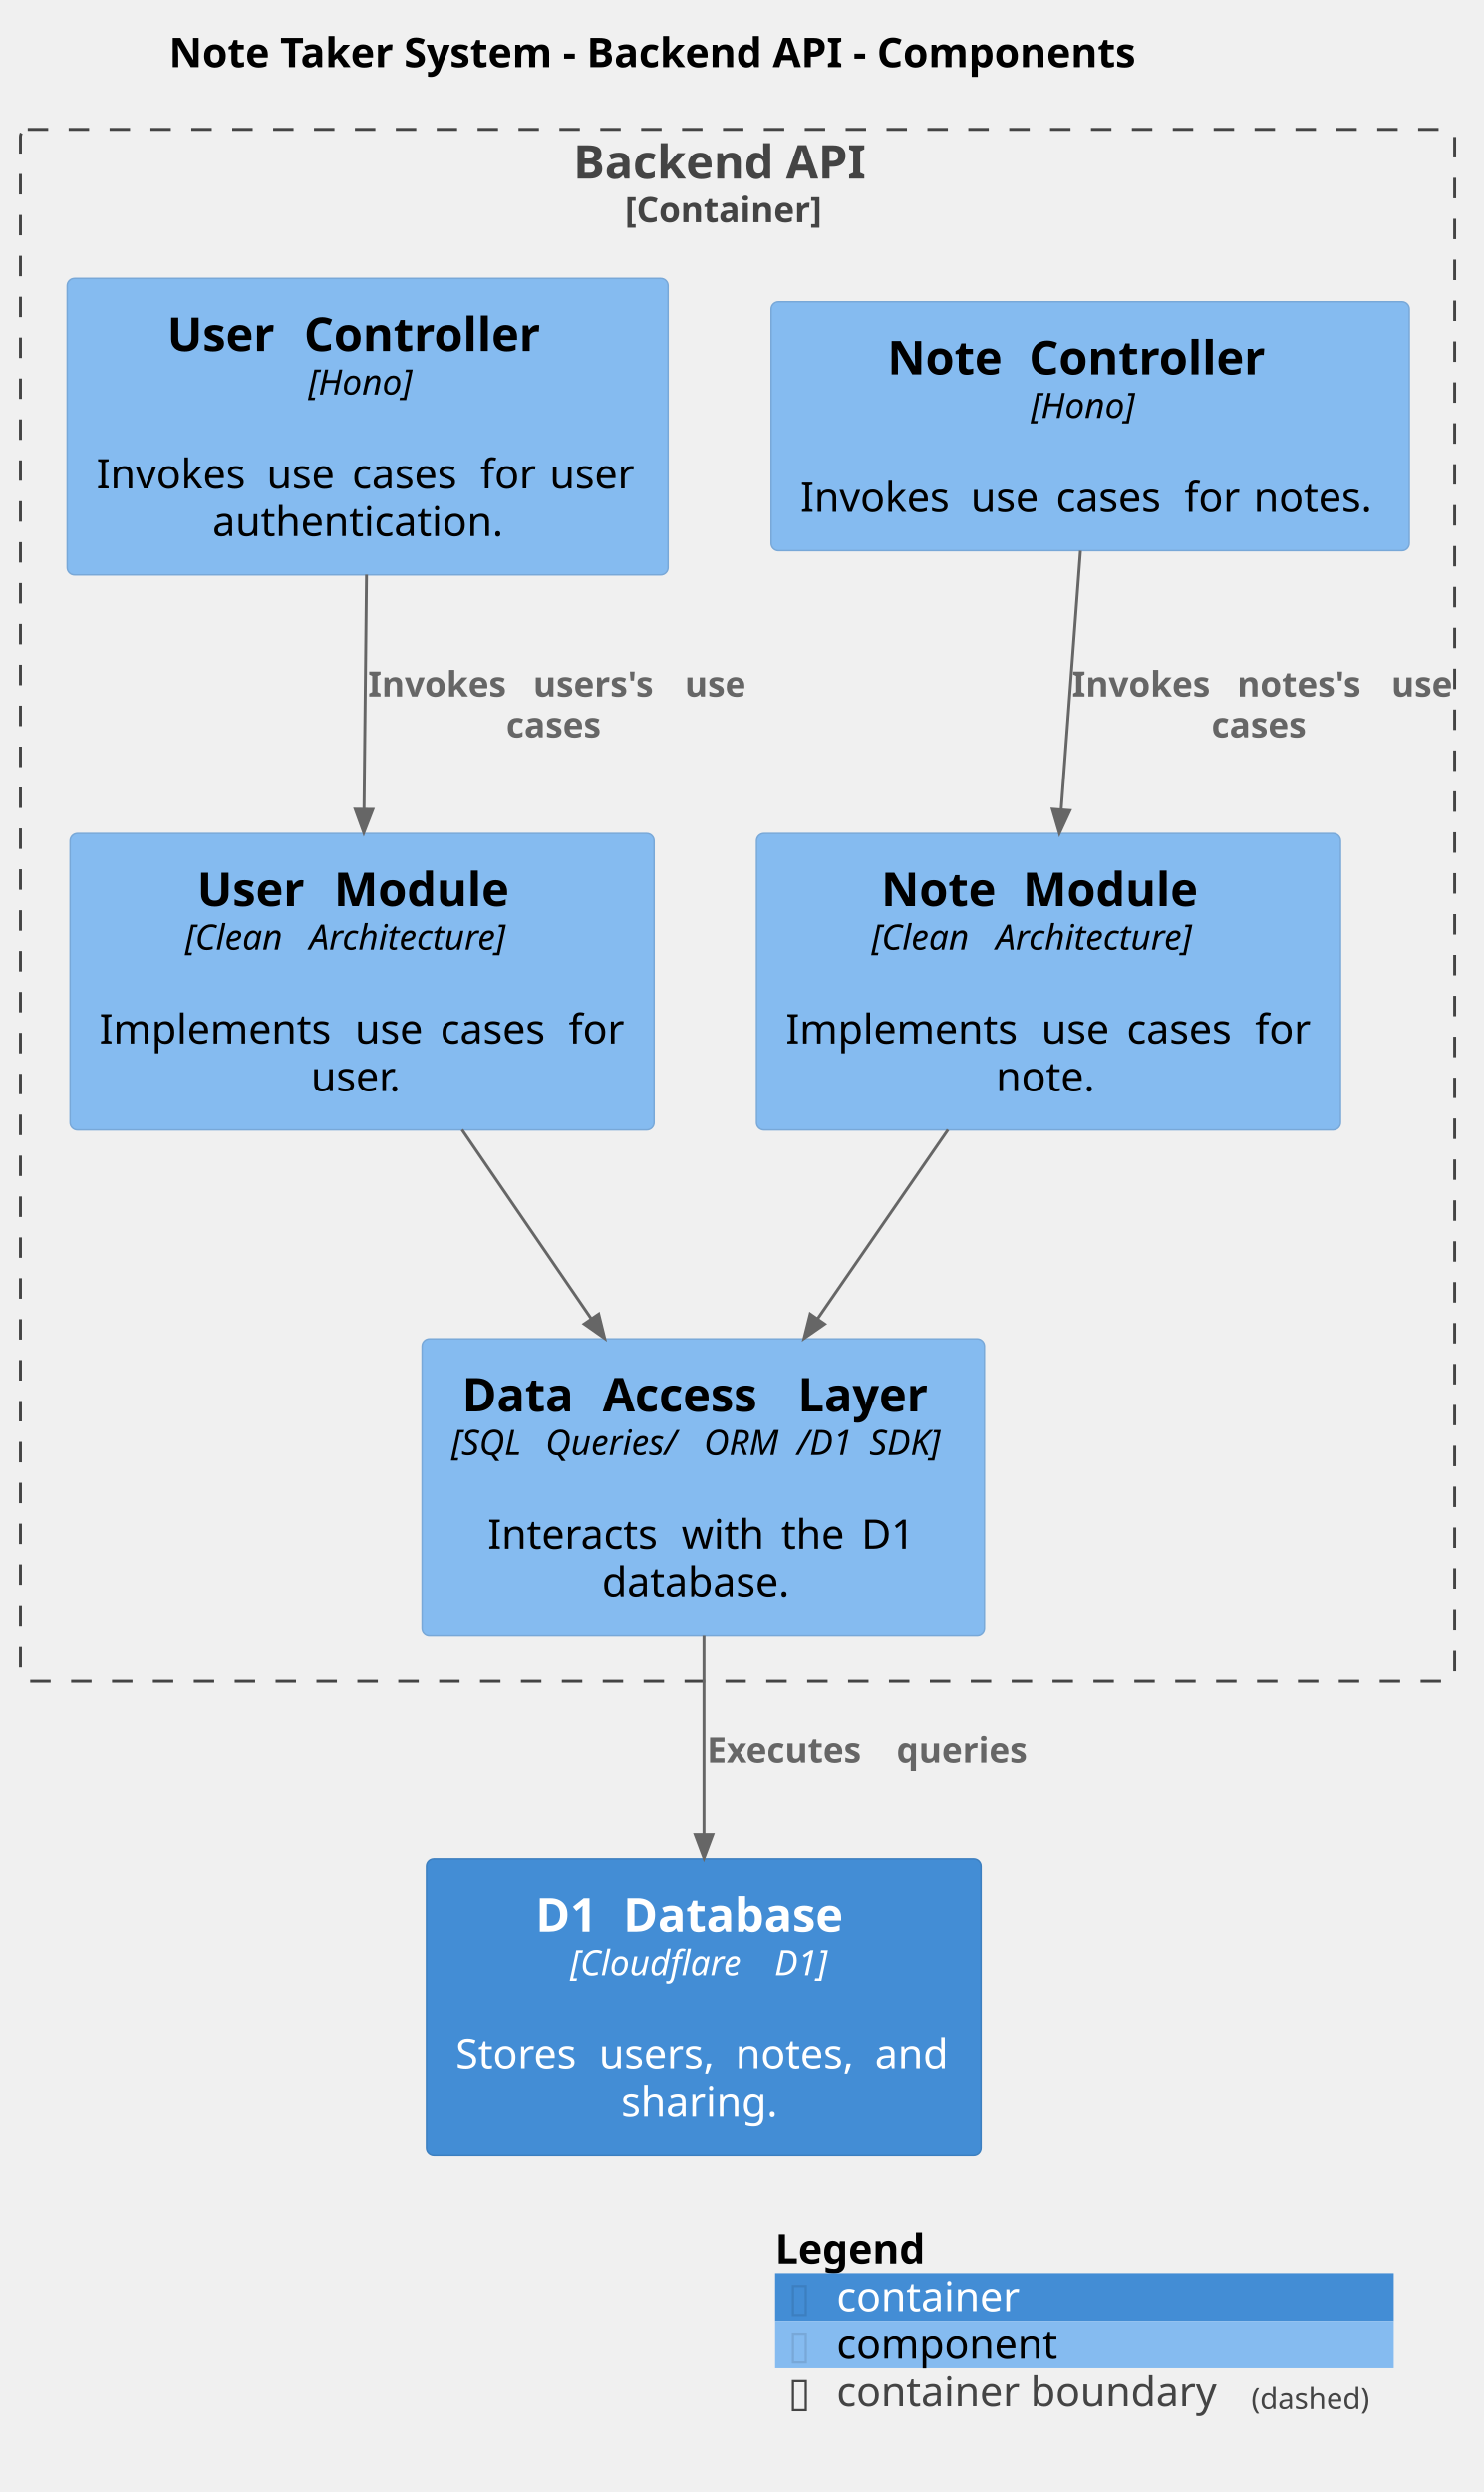
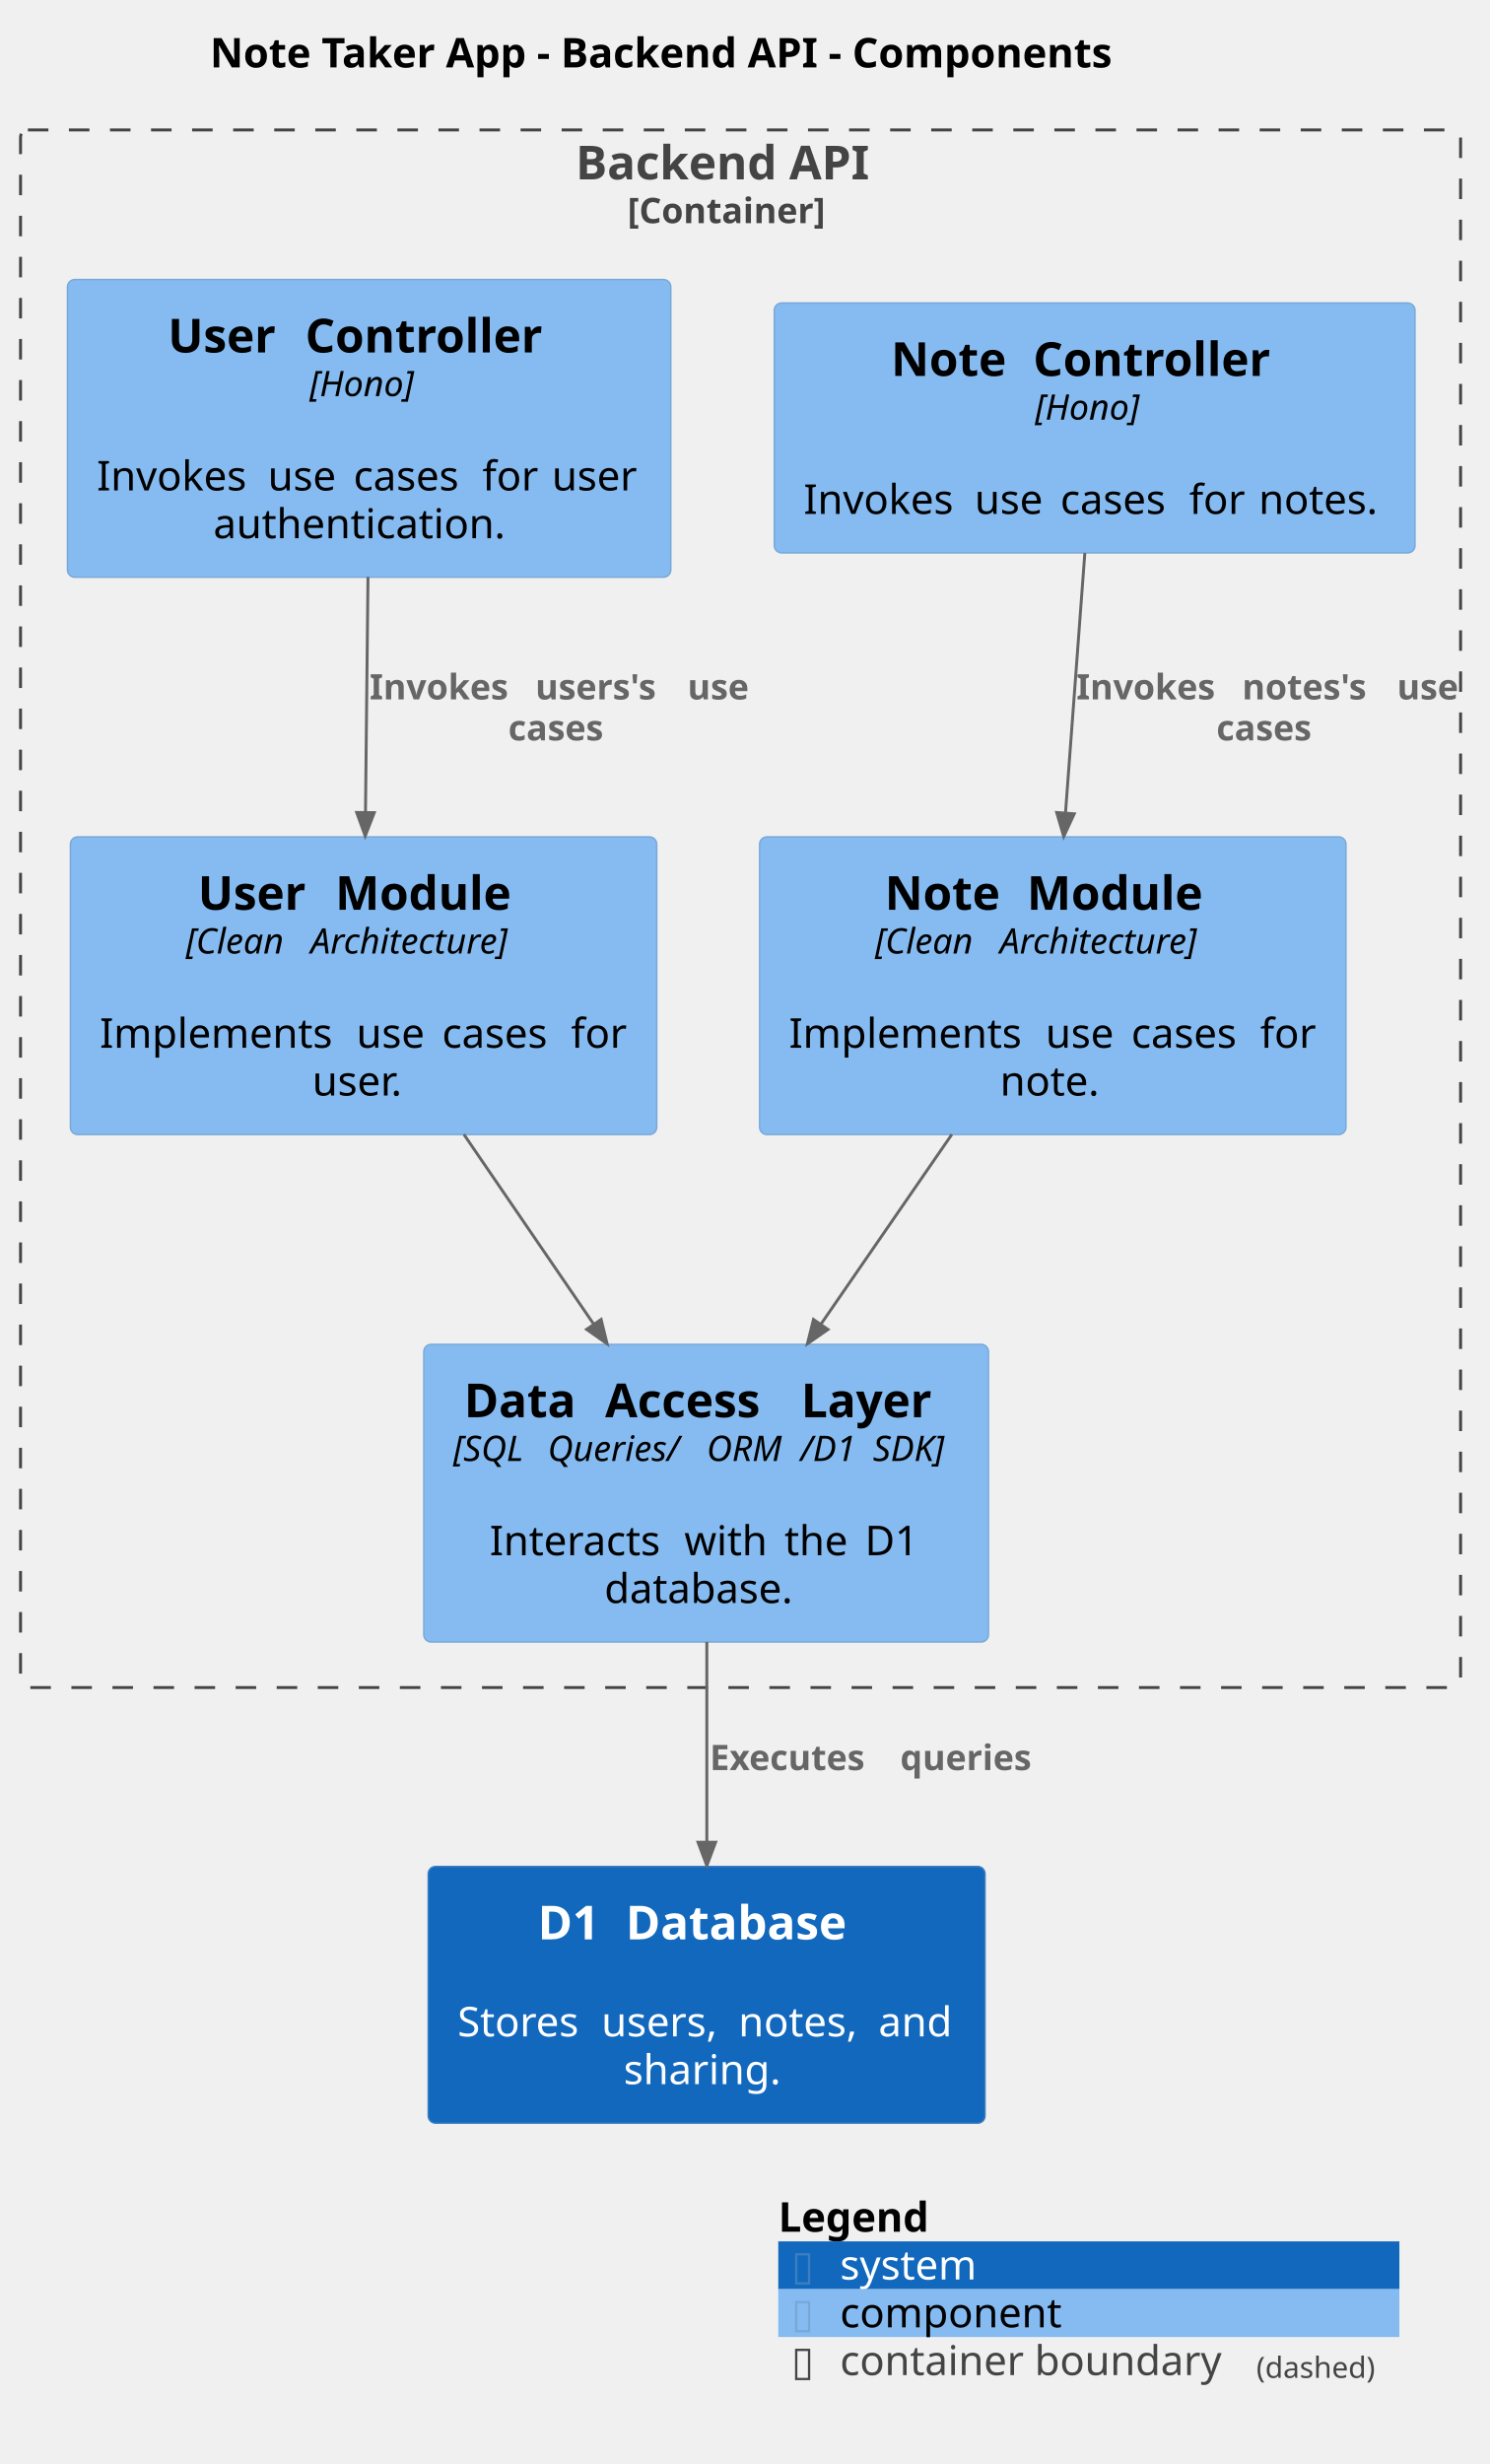
- <svg xmlns="http://www.w3.org/2000/svg" contentStyleType="text/css" height="853px" preserveAspectRatio="none" style="width:508px;height:853px;background:#FFFFFF;" version="1.1" viewBox="0 0 508 853" width="508px" zoomAndPan="magnify">
+ <svg xmlns="http://www.w3.org/2000/svg" contentStyleType="text/css" height="840px" preserveAspectRatio="none" style="width:508px;height:840px;background:#FFFFFF;" version="1.1" viewBox="0 0 508 840" width="508px" zoomAndPan="magnify">
  <defs />
  <g>
-     <text fill="#000000" font-family="sans-serif" font-size="14" font-weight="bold" lengthAdjust="spacing" textLength="378.376" x="57.88" y="22.995">Note Taker System - Backend API - Components</text>
-     <g id="cluster_NoteTakerSystem.BackendAPI_boundary">
+     <text fill="#000000" font-family="sans-serif" font-size="14" font-weight="bold" lengthAdjust="spacing" textLength="350.937" x="71.6" y="22.995">Note Taker App - Backend API - Components</text>
+     <g id="cluster_NoteTakerApp.BackendAPI_boundary">
      <rect fill="none" height="531" rx="2.5" ry="2.5" style="stroke:#444444;stroke-width:1.0;stroke-dasharray:7.0,7.0;" width="491" x="7" y="44.297" />
      <text fill="#444444" font-family="sans-serif" font-size="16" font-weight="bold" lengthAdjust="spacing" textLength="112.445" x="196.277" y="61.148">Backend API</text>
      <text fill="#444444" font-family="sans-serif" font-size="12" font-weight="bold" lengthAdjust="spacing" textLength="77.109" x="213.945" y="76.061">[Container]</text>
    </g>
-     <g id="elem_NoteTakerSystem.BackendAPI.NoteController">
+     <g id="elem_NoteTakerApp.BackendAPI.NoteController">
      <rect fill="#85BBF0" height="85.188" rx="2.5" ry="2.5" style="stroke:#78A8D8;stroke-width:0.5;" width="218.461" x="264" y="103.297" />
      <text fill="#000000" font-family="sans-serif" font-size="16" font-weight="bold" lengthAdjust="spacing" textLength="42.883" x="303.82" y="128.148">Note</text>
      <text fill="#000000" font-family="sans-serif" font-size="16" font-weight="bold" lengthAdjust="spacing" textLength="5.57" x="346.703" y="128.148"> </text>
      <text fill="#000000" font-family="sans-serif" font-size="16" font-weight="bold" lengthAdjust="spacing" textLength="90.367" x="352.273" y="128.148">Controller</text>
      <text fill="#000000" font-family="sans-serif" font-size="12" font-style="italic" lengthAdjust="spacing" textLength="40.676" x="352.893" y="143.06">[Hono]</text>
      <text fill="#000000" font-family="sans-serif" font-size="14" lengthAdjust="spacing" textLength="4.45" x="371.005" y="158.886"> </text>
      <text fill="#000000" font-family="sans-serif" font-size="14" lengthAdjust="spacing" textLength="53.867" x="274" y="175.183">Invokes</text>
      <text fill="#000000" font-family="sans-serif" font-size="14" lengthAdjust="spacing" textLength="4.45" x="327.867" y="175.183"> </text>
      <text fill="#000000" font-family="sans-serif" font-size="14" lengthAdjust="spacing" textLength="24.78" x="332.317" y="175.183">use</text>
      <text fill="#000000" font-family="sans-serif" font-size="14" lengthAdjust="spacing" textLength="4.45" x="357.098" y="175.183"> </text>
      <text fill="#000000" font-family="sans-serif" font-size="14" lengthAdjust="spacing" textLength="39.477" x="361.548" y="175.183">cases</text>
      <text fill="#000000" font-family="sans-serif" font-size="14" lengthAdjust="spacing" textLength="4.45" x="401.025" y="175.183"> </text>
      <text fill="#000000" font-family="sans-serif" font-size="14" lengthAdjust="spacing" textLength="19.25" x="405.476" y="175.183">for</text>
      <text fill="#000000" font-family="sans-serif" font-size="14" lengthAdjust="spacing" textLength="4.45" x="424.726" y="175.183"> </text>
      <text fill="#000000" font-family="sans-serif" font-size="14" lengthAdjust="spacing" textLength="43.285" x="429.176" y="175.183">notes.</text>
    </g>
-     <g id="elem_NoteTakerSystem.BackendAPI.UserController">
+     <g id="elem_NoteTakerApp.BackendAPI.UserController">
      <rect fill="#85BBF0" height="101.484" rx="2.5" ry="2.5" style="stroke:#78A8D8;stroke-width:0.5;" width="205.712" x="23" y="95.297" />
      <text fill="#000000" font-family="sans-serif" font-size="16" font-weight="bold" lengthAdjust="spacing" textLength="41.258" x="57.258" y="120.148">User</text>
      <text fill="#000000" font-family="sans-serif" font-size="16" font-weight="bold" lengthAdjust="spacing" textLength="5.57" x="98.516" y="120.148"> </text>
      <text fill="#000000" font-family="sans-serif" font-size="16" font-weight="bold" lengthAdjust="spacing" textLength="90.367" x="104.086" y="120.148">Controller</text>
      <text fill="#000000" font-family="sans-serif" font-size="12" font-style="italic" lengthAdjust="spacing" textLength="40.676" x="105.518" y="135.06">[Hono]</text>
      <text fill="#000000" font-family="sans-serif" font-size="14" lengthAdjust="spacing" textLength="4.45" x="123.631" y="150.886"> </text>
      <text fill="#000000" font-family="sans-serif" font-size="14" lengthAdjust="spacing" textLength="53.867" x="33" y="167.183">Invokes</text>
      <text fill="#000000" font-family="sans-serif" font-size="14" lengthAdjust="spacing" textLength="4.45" x="86.867" y="167.183"> </text>
      <text fill="#000000" font-family="sans-serif" font-size="14" lengthAdjust="spacing" textLength="24.78" x="91.317" y="167.183">use</text>
      <text fill="#000000" font-family="sans-serif" font-size="14" lengthAdjust="spacing" textLength="4.45" x="116.098" y="167.183"> </text>
      <text fill="#000000" font-family="sans-serif" font-size="14" lengthAdjust="spacing" textLength="39.477" x="120.548" y="167.183">cases</text>
      <text fill="#000000" font-family="sans-serif" font-size="14" lengthAdjust="spacing" textLength="4.45" x="160.025" y="167.183"> </text>
      <text fill="#000000" font-family="sans-serif" font-size="14" lengthAdjust="spacing" textLength="19.25" x="164.476" y="167.183">for</text>
      <text fill="#000000" font-family="sans-serif" font-size="14" lengthAdjust="spacing" textLength="4.45" x="183.726" y="167.183"> </text>
      <text fill="#000000" font-family="sans-serif" font-size="14" lengthAdjust="spacing" textLength="30.536" x="188.176" y="167.183">user</text>
      <text fill="#000000" font-family="sans-serif" font-size="14" lengthAdjust="spacing" textLength="106.224" x="72.744" y="183.48">authentication.</text>
    </g>
-     <g id="elem_NoteTakerSystem.BackendAPI.NoteModule">
+     <g id="elem_NoteTakerApp.BackendAPI.NoteModule">
      <rect fill="#85BBF0" height="101.484" rx="2.5" ry="2.5" style="stroke:#78A8D8;stroke-width:0.5;" width="199.922" x="259" y="285.297" />
      <text fill="#000000" font-family="sans-serif" font-size="16" font-weight="bold" lengthAdjust="spacing" textLength="42.883" x="301.688" y="310.148">Note</text>
      <text fill="#000000" font-family="sans-serif" font-size="16" font-weight="bold" lengthAdjust="spacing" textLength="5.57" x="344.57" y="310.148"> </text>
      <text fill="#000000" font-family="sans-serif" font-size="16" font-weight="bold" lengthAdjust="spacing" textLength="66.094" x="350.141" y="310.148">Module</text>
      <text fill="#000000" font-family="sans-serif" font-size="12" font-style="italic" lengthAdjust="spacing" textLength="38.736" x="298.349" y="325.06">[Clean</text>
      <text fill="#000000" font-family="sans-serif" font-size="12" font-style="italic" lengthAdjust="spacing" textLength="3.814" x="337.085" y="325.06"> </text>
      <text fill="#000000" font-family="sans-serif" font-size="12" font-style="italic" lengthAdjust="spacing" textLength="78.674" x="340.899" y="325.06">Architecture]</text>
      <text fill="#000000" font-family="sans-serif" font-size="14" lengthAdjust="spacing" textLength="4.45" x="356.736" y="340.886"> </text>
      <text fill="#000000" font-family="sans-serif" font-size="14" lengthAdjust="spacing" textLength="83.064" x="269" y="357.183">Implements</text>
      <text fill="#000000" font-family="sans-serif" font-size="14" lengthAdjust="spacing" textLength="4.45" x="352.063" y="357.183"> </text>
      <text fill="#000000" font-family="sans-serif" font-size="14" lengthAdjust="spacing" textLength="24.78" x="356.514" y="357.183">use</text>
      <text fill="#000000" font-family="sans-serif" font-size="14" lengthAdjust="spacing" textLength="4.45" x="381.294" y="357.183"> </text>
      <text fill="#000000" font-family="sans-serif" font-size="14" lengthAdjust="spacing" textLength="39.477" x="385.744" y="357.183">cases</text>
      <text fill="#000000" font-family="sans-serif" font-size="14" lengthAdjust="spacing" textLength="4.45" x="425.222" y="357.183"> </text>
      <text fill="#000000" font-family="sans-serif" font-size="14" lengthAdjust="spacing" textLength="19.25" x="429.672" y="357.183">for</text>
      <text fill="#000000" font-family="sans-serif" font-size="14" lengthAdjust="spacing" textLength="35.991" x="340.965" y="373.479">note.</text>
    </g>
-     <g id="elem_NoteTakerSystem.BackendAPI.UserModule">
+     <g id="elem_NoteTakerApp.BackendAPI.UserModule">
      <rect fill="#85BBF0" height="101.484" rx="2.5" ry="2.5" style="stroke:#78A8D8;stroke-width:0.5;" width="199.922" x="24" y="285.297" />
      <text fill="#000000" font-family="sans-serif" font-size="16" font-weight="bold" lengthAdjust="spacing" textLength="41.258" x="67.5" y="310.148">User</text>
      <text fill="#000000" font-family="sans-serif" font-size="16" font-weight="bold" lengthAdjust="spacing" textLength="5.57" x="108.758" y="310.148"> </text>
      <text fill="#000000" font-family="sans-serif" font-size="16" font-weight="bold" lengthAdjust="spacing" textLength="66.094" x="114.328" y="310.148">Module</text>
      <text fill="#000000" font-family="sans-serif" font-size="12" font-style="italic" lengthAdjust="spacing" textLength="38.736" x="63.349" y="325.06">[Clean</text>
      <text fill="#000000" font-family="sans-serif" font-size="12" font-style="italic" lengthAdjust="spacing" textLength="3.814" x="102.085" y="325.06"> </text>
      <text fill="#000000" font-family="sans-serif" font-size="12" font-style="italic" lengthAdjust="spacing" textLength="78.674" x="105.899" y="325.06">Architecture]</text>
      <text fill="#000000" font-family="sans-serif" font-size="14" lengthAdjust="spacing" textLength="4.45" x="121.736" y="340.886"> </text>
      <text fill="#000000" font-family="sans-serif" font-size="14" lengthAdjust="spacing" textLength="83.064" x="34" y="357.183">Implements</text>
      <text fill="#000000" font-family="sans-serif" font-size="14" lengthAdjust="spacing" textLength="4.45" x="117.064" y="357.183"> </text>
      <text fill="#000000" font-family="sans-serif" font-size="14" lengthAdjust="spacing" textLength="24.78" x="121.514" y="357.183">use</text>
      <text fill="#000000" font-family="sans-serif" font-size="14" lengthAdjust="spacing" textLength="4.45" x="146.294" y="357.183"> </text>
      <text fill="#000000" font-family="sans-serif" font-size="14" lengthAdjust="spacing" textLength="39.477" x="150.744" y="357.183">cases</text>
      <text fill="#000000" font-family="sans-serif" font-size="14" lengthAdjust="spacing" textLength="4.45" x="190.222" y="357.183"> </text>
      <text fill="#000000" font-family="sans-serif" font-size="14" lengthAdjust="spacing" textLength="19.25" x="194.672" y="357.183">for</text>
      <text fill="#000000" font-family="sans-serif" font-size="14" lengthAdjust="spacing" textLength="34.986" x="106.468" y="373.479">user.</text>
    </g>
-     <g id="elem_NoteTakerSystem.BackendAPI.DataAccessLayer">
+     <g id="elem_NoteTakerApp.BackendAPI.DataAccessLayer">
      <rect fill="#85BBF0" height="101.484" rx="2.5" ry="2.5" style="stroke:#78A8D8;stroke-width:0.5;" width="192.529" x="144.5" y="458.297" />
      <text fill="#000000" font-family="sans-serif" font-size="16" font-weight="bold" lengthAdjust="spacing" textLength="42.523" x="158.226" y="483.148">Data</text>
      <text fill="#000000" font-family="sans-serif" font-size="16" font-weight="bold" lengthAdjust="spacing" textLength="5.57" x="200.749" y="483.148"> </text>
      <text fill="#000000" font-family="sans-serif" font-size="16" font-weight="bold" lengthAdjust="spacing" textLength="61.25" x="206.319" y="483.148">Access</text>
      <text fill="#000000" font-family="sans-serif" font-size="16" font-weight="bold" lengthAdjust="spacing" textLength="5.57" x="267.569" y="483.148"> </text>
      <text fill="#000000" font-family="sans-serif" font-size="16" font-weight="bold" lengthAdjust="spacing" textLength="50.164" x="273.14" y="483.148">Layer</text>
      <text fill="#000000" font-family="sans-serif" font-size="12" font-style="italic" lengthAdjust="spacing" textLength="28.43" x="154.5" y="498.06">[SQL</text>
      <text fill="#000000" font-family="sans-serif" font-size="12" font-style="italic" lengthAdjust="spacing" textLength="3.814" x="182.93" y="498.06"> </text>
      <text fill="#000000" font-family="sans-serif" font-size="12" font-style="italic" lengthAdjust="spacing" textLength="50.379" x="186.744" y="498.06">Queries/</text>
      <text fill="#000000" font-family="sans-serif" font-size="12" font-style="italic" lengthAdjust="spacing" textLength="3.814" x="237.123" y="498.06"> </text>
      <text fill="#000000" font-family="sans-serif" font-size="12" font-style="italic" lengthAdjust="spacing" textLength="28.137" x="240.938" y="498.06">ORM</text>
      <text fill="#000000" font-family="sans-serif" font-size="12" font-style="italic" lengthAdjust="spacing" textLength="3.814" x="269.074" y="498.06"> </text>
      <text fill="#000000" font-family="sans-serif" font-size="12" font-style="italic" lengthAdjust="spacing" textLength="20.918" x="272.889" y="498.06">/D1</text>
      <text fill="#000000" font-family="sans-serif" font-size="12" font-style="italic" lengthAdjust="spacing" textLength="3.814" x="293.807" y="498.06"> </text>
      <text fill="#000000" font-family="sans-serif" font-size="12" font-style="italic" lengthAdjust="spacing" textLength="29.408" x="297.621" y="498.06">SDK]</text>
      <text fill="#000000" font-family="sans-serif" font-size="14" lengthAdjust="spacing" textLength="4.45" x="238.54" y="513.886"> </text>
      <text fill="#000000" font-family="sans-serif" font-size="14" lengthAdjust="spacing" textLength="61.92" x="166.947" y="530.183">Interacts</text>
      <text fill="#000000" font-family="sans-serif" font-size="14" lengthAdjust="spacing" textLength="4.45" x="228.867" y="530.183"> </text>
      <text fill="#000000" font-family="sans-serif" font-size="14" lengthAdjust="spacing" textLength="29.702" x="233.317" y="530.183">with</text>
      <text fill="#000000" font-family="sans-serif" font-size="14" lengthAdjust="spacing" textLength="4.45" x="263.019" y="530.183"> </text>
      <text fill="#000000" font-family="sans-serif" font-size="14" lengthAdjust="spacing" textLength="22.976" x="267.469" y="530.183">the</text>
      <text fill="#000000" font-family="sans-serif" font-size="14" lengthAdjust="spacing" textLength="4.45" x="290.445" y="530.183"> </text>
      <text fill="#000000" font-family="sans-serif" font-size="14" lengthAdjust="spacing" textLength="19.688" x="294.895" y="530.183">D1</text>
      <text fill="#000000" font-family="sans-serif" font-size="14" lengthAdjust="spacing" textLength="69.357" x="206.086" y="546.48">database.</text>
    </g>
-     <g id="elem_NoteTakerSystem.D1Database">
-       <rect fill="#438DD5" height="101.484" rx="2.5" ry="2.5" style="stroke:#3C7FC0;stroke-width:0.5;" width="189.859" x="146" y="636.297" />
+     <g id="elem_D1Database">
+       <rect fill="#1168BD" height="87.516" rx="2.5" ry="2.5" style="stroke:#3C7FC0;stroke-width:0.5;" width="189.859" x="146" y="636.297" />
      <text fill="#FFFFFF" font-family="sans-serif" font-size="16" font-weight="bold" lengthAdjust="spacing" textLength="24.414" x="183.363" y="661.148">D1</text>
      <text fill="#FFFFFF" font-family="sans-serif" font-size="16" font-weight="bold" lengthAdjust="spacing" textLength="5.57" x="207.777" y="661.148"> </text>
      <text fill="#FFFFFF" font-family="sans-serif" font-size="16" font-weight="bold" lengthAdjust="spacing" textLength="85.148" x="213.348" y="661.148">Database</text>
-       <text fill="#FFFFFF" font-family="sans-serif" font-size="12" font-style="italic" lengthAdjust="spacing" textLength="66.188" x="195.15" y="676.061">[Cloudflare</text>
-       <text fill="#FFFFFF" font-family="sans-serif" font-size="12" font-style="italic" lengthAdjust="spacing" textLength="3.814" x="261.338" y="676.061"> </text>
-       <text fill="#FFFFFF" font-family="sans-serif" font-size="12" font-style="italic" lengthAdjust="spacing" textLength="21.557" x="265.152" y="676.061">D1]</text>
-       <text fill="#FFFFFF" font-family="sans-serif" font-size="14" lengthAdjust="spacing" textLength="4.45" x="238.705" y="691.886"> </text>
-       <text fill="#FFFFFF" font-family="sans-serif" font-size="14" lengthAdjust="spacing" textLength="44.605" x="156" y="708.183">Stores</text>
-       <text fill="#FFFFFF" font-family="sans-serif" font-size="14" lengthAdjust="spacing" textLength="4.45" x="200.605" y="708.183"> </text>
-       <text fill="#FFFFFF" font-family="sans-serif" font-size="14" lengthAdjust="spacing" textLength="42.28" x="205.055" y="708.183">users,</text>
-       <text fill="#FFFFFF" font-family="sans-serif" font-size="14" lengthAdjust="spacing" textLength="4.45" x="247.335" y="708.183"> </text>
-       <text fill="#FFFFFF" font-family="sans-serif" font-size="14" lengthAdjust="spacing" textLength="43.285" x="251.785" y="708.183">notes,</text>
-       <text fill="#FFFFFF" font-family="sans-serif" font-size="14" lengthAdjust="spacing" textLength="4.45" x="295.07" y="708.183"> </text>
-       <text fill="#FFFFFF" font-family="sans-serif" font-size="14" lengthAdjust="spacing" textLength="26.339" x="299.521" y="708.183">and</text>
-       <text fill="#FFFFFF" font-family="sans-serif" font-size="14" lengthAdjust="spacing" textLength="56.602" x="212.629" y="724.48">sharing.</text>
+       <text fill="#FFFFFF" font-family="sans-serif" font-size="14" lengthAdjust="spacing" textLength="4.45" x="238.705" y="677.917"> </text>
+       <text fill="#FFFFFF" font-family="sans-serif" font-size="14" lengthAdjust="spacing" textLength="44.605" x="156" y="694.214">Stores</text>
+       <text fill="#FFFFFF" font-family="sans-serif" font-size="14" lengthAdjust="spacing" textLength="4.45" x="200.605" y="694.214"> </text>
+       <text fill="#FFFFFF" font-family="sans-serif" font-size="14" lengthAdjust="spacing" textLength="42.28" x="205.055" y="694.214">users,</text>
+       <text fill="#FFFFFF" font-family="sans-serif" font-size="14" lengthAdjust="spacing" textLength="4.45" x="247.335" y="694.214"> </text>
+       <text fill="#FFFFFF" font-family="sans-serif" font-size="14" lengthAdjust="spacing" textLength="43.285" x="251.785" y="694.214">notes,</text>
+       <text fill="#FFFFFF" font-family="sans-serif" font-size="14" lengthAdjust="spacing" textLength="4.45" x="295.07" y="694.214"> </text>
+       <text fill="#FFFFFF" font-family="sans-serif" font-size="14" lengthAdjust="spacing" textLength="26.339" x="299.521" y="694.214">and</text>
+       <text fill="#FFFFFF" font-family="sans-serif" font-size="14" lengthAdjust="spacing" textLength="56.602" x="212.629" y="710.511">sharing.</text>
    </g>
-     <g id="link_NoteTakerSystem.BackendAPI.NoteController_NoteTakerSystem.BackendAPI.NoteModule">
-       <path d="M369.89,188.517 C367.77,217.077 365.536,247.099 363.286,277.209 " fill="none" id="NoteTakerSystem.BackendAPI.NoteController-to-NoteTakerSystem.BackendAPI.NoteModule" style="stroke:#666666;stroke-width:1.0;" />
+     <g id="link_NoteTakerApp.BackendAPI.NoteController_NoteTakerApp.BackendAPI.NoteModule">
+       <path d="M369.89,188.517 C367.77,217.077 365.536,247.099 363.286,277.209 " fill="none" id="NoteTakerApp.BackendAPI.NoteController-to-NoteTakerApp.BackendAPI.NoteModule" style="stroke:#666666;stroke-width:1.0;" />
      <polygon fill="#666666" points="362.69,285.187,366.278,277.433,360.295,276.986,362.69,285.187" style="stroke:#666666;stroke-width:1.0;" />
      <text fill="#666666" font-family="sans-serif" font-size="12" font-weight="bold" lengthAdjust="spacing" textLength="52.336" x="367" y="238.435">Invokes</text>
      <text fill="#666666" font-family="sans-serif" font-size="12" font-weight="bold" lengthAdjust="spacing" textLength="4.178" x="419.336" y="238.435"> </text>
      <text fill="#666666" font-family="sans-serif" font-size="12" font-weight="bold" lengthAdjust="spacing" textLength="48.621" x="423.514" y="238.435">notes's</text>
      <text fill="#666666" font-family="sans-serif" font-size="12" font-weight="bold" lengthAdjust="spacing" textLength="4.178" x="472.135" y="238.435"> </text>
      <text fill="#666666" font-family="sans-serif" font-size="12" font-weight="bold" lengthAdjust="spacing" textLength="23.824" x="476.312" y="238.435">use</text>
      <text fill="#666666" font-family="sans-serif" font-size="12" font-weight="bold" lengthAdjust="spacing" textLength="37.635" x="414.751" y="252.404">cases</text>
    </g>
-     <g id="link_NoteTakerSystem.BackendAPI.UserController_NoteTakerSystem.BackendAPI.UserModule">
-       <path d="M125.47,196.687 C125.18,223.987 124.905,249.717 124.615,277.007 " fill="none" id="NoteTakerSystem.BackendAPI.UserController-to-NoteTakerSystem.BackendAPI.UserModule" style="stroke:#666666;stroke-width:1.0;" />
+     <g id="link_NoteTakerApp.BackendAPI.UserController_NoteTakerApp.BackendAPI.UserModule">
+       <path d="M125.47,196.687 C125.18,223.987 124.905,249.717 124.615,277.007 " fill="none" id="NoteTakerApp.BackendAPI.UserController-to-NoteTakerApp.BackendAPI.UserModule" style="stroke:#666666;stroke-width:1.0;" />
      <polygon fill="#666666" points="124.53,285.007,127.615,277.039,121.615,276.975,124.53,285.007" style="stroke:#666666;stroke-width:1.0;" />
      <text fill="#666666" font-family="sans-serif" font-size="12" font-weight="bold" lengthAdjust="spacing" textLength="52.336" x="126" y="238.435">Invokes</text>
      <text fill="#666666" font-family="sans-serif" font-size="12" font-weight="bold" lengthAdjust="spacing" textLength="4.178" x="178.336" y="238.435"> </text>
      <text fill="#666666" font-family="sans-serif" font-size="12" font-weight="bold" lengthAdjust="spacing" textLength="47.701" x="182.514" y="238.435">users's</text>
      <text fill="#666666" font-family="sans-serif" font-size="12" font-weight="bold" lengthAdjust="spacing" textLength="4.178" x="230.215" y="238.435"> </text>
      <text fill="#666666" font-family="sans-serif" font-size="12" font-weight="bold" lengthAdjust="spacing" textLength="23.824" x="234.393" y="238.435">use</text>
      <text fill="#666666" font-family="sans-serif" font-size="12" font-weight="bold" lengthAdjust="spacing" textLength="37.635" x="173.291" y="252.404">cases</text>
    </g>
-     <g id="link_NoteTakerSystem.BackendAPI.NoteModule_NoteTakerSystem.BackendAPI.DataAccessLayer">
-       <path d="M324.55,386.717 C309.04,409.197 295.325,429.083 279.835,451.523 " fill="none" id="NoteTakerSystem.BackendAPI.NoteModule-to-NoteTakerSystem.BackendAPI.DataAccessLayer" style="stroke:#666666;stroke-width:1.0;" />
+     <g id="link_NoteTakerApp.BackendAPI.NoteModule_NoteTakerApp.BackendAPI.DataAccessLayer">
+       <path d="M324.55,386.717 C309.04,409.197 295.325,429.083 279.835,451.523 " fill="none" id="NoteTakerApp.BackendAPI.NoteModule-to-NoteTakerApp.BackendAPI.DataAccessLayer" style="stroke:#666666;stroke-width:1.0;" />
      <polygon fill="#666666" points="275.29,458.107,282.304,453.227,277.366,449.819,275.29,458.107" style="stroke:#666666;stroke-width:1.0;" />
      <text fill="#666666" font-family="sans-serif" font-size="0" lengthAdjust="spacing" textLength="0" x="304" y="417.297">.</text>
    </g>
-     <g id="link_NoteTakerSystem.BackendAPI.UserModule_NoteTakerSystem.BackendAPI.DataAccessLayer">
-       <path d="M158.16,386.717 C173.53,409.197 187.121,429.065 202.481,451.505 " fill="none" id="NoteTakerSystem.BackendAPI.UserModule-to-NoteTakerSystem.BackendAPI.DataAccessLayer" style="stroke:#666666;stroke-width:1.0;" />
+     <g id="link_NoteTakerApp.BackendAPI.UserModule_NoteTakerApp.BackendAPI.DataAccessLayer">
+       <path d="M158.16,386.717 C173.53,409.197 187.121,429.065 202.481,451.505 " fill="none" id="NoteTakerApp.BackendAPI.UserModule-to-NoteTakerApp.BackendAPI.DataAccessLayer" style="stroke:#666666;stroke-width:1.0;" />
      <polygon fill="#666666" points="207,458.107,204.957,449.811,200.006,453.2,207,458.107" style="stroke:#666666;stroke-width:1.0;" />
      <text fill="#666666" font-family="sans-serif" font-size="0" lengthAdjust="spacing" textLength="0" x="187" y="417.297">.</text>
    </g>
-     <g id="link_NoteTakerSystem.BackendAPI.DataAccessLayer_NoteTakerSystem.D1Database">
-       <path d="M241,559.757 C241,583.647 241,604.157 241,628.017 " fill="none" id="NoteTakerSystem.BackendAPI.DataAccessLayer-to-NoteTakerSystem.D1Database" style="stroke:#666666;stroke-width:1.0;" />
-       <polygon fill="#666666" points="241,636.017,244,628.017,238,628.017,241,636.017" style="stroke:#666666;stroke-width:1.0;" />
+     <g id="link_NoteTakerApp.BackendAPI.DataAccessLayer_D1Database">
+       <path d="M241,559.737 C241,583.957 241,604.757 241,628.027 " fill="none" id="NoteTakerApp.BackendAPI.DataAccessLayer-to-D1Database" style="stroke:#666666;stroke-width:1.0;" />
+       <polygon fill="#666666" points="241,636.027,244,628.027,238,628.027,241,636.027" style="stroke:#666666;stroke-width:1.0;" />
      <text fill="#666666" font-family="sans-serif" font-size="12" font-weight="bold" lengthAdjust="spacing" textLength="60.75" x="242" y="603.436">Executes</text>
      <text fill="#666666" font-family="sans-serif" font-size="12" font-weight="bold" lengthAdjust="spacing" textLength="4.178" x="302.75" y="603.436"> </text>
      <text fill="#666666" font-family="sans-serif" font-size="12" font-weight="bold" lengthAdjust="spacing" textLength="50.584" x="306.928" y="603.436">queries</text>
    </g>
-     <rect fill="none" height="16.297" style="stroke:none;stroke-width:1.0;" width="211.773" x="265.364" y="761.781" />
-     <text fill="#000000" font-family="sans-serif" font-size="14" font-weight="bold" lengthAdjust="spacing" textLength="57.921" x="265.364" y="774.776">Legend</text>
-     <text fill="#FFFFFF" font-family="sans-serif" font-size="14" lengthAdjust="spacing" textLength="4.45" x="323.285" y="774.776"> </text>
-     <rect fill="#438DD5" height="16.297" style="stroke:none;stroke-width:1.0;" width="211.773" x="265.364" y="778.078" />
-     <text fill="#3C7FC0" font-family="sans-serif" font-size="14" lengthAdjust="spacing" textLength="7.704" x="269.815" y="791.073">▯</text>
-     <text fill="#FFFFFF" font-family="sans-serif" font-size="14" lengthAdjust="spacing" textLength="4.45" x="277.519" y="791.073"> </text>
-     <text fill="#FFFFFF" font-family="sans-serif" font-size="14" lengthAdjust="spacing" textLength="66.336" x="286.419" y="791.073">container</text>
-     <text fill="#FFFFFF" font-family="sans-serif" font-size="14" lengthAdjust="spacing" textLength="4.45" x="357.205" y="791.073"> </text>
-     <rect fill="#85BBF0" height="16.297" style="stroke:none;stroke-width:1.0;" width="211.773" x="265.364" y="794.375" />
-     <text fill="#78A8D8" font-family="sans-serif" font-size="14" lengthAdjust="spacing" textLength="7.704" x="269.815" y="807.37">▯</text>
-     <text fill="#FFFFFF" font-family="sans-serif" font-size="14" lengthAdjust="spacing" textLength="4.45" x="277.519" y="807.37"> </text>
-     <text fill="#000000" font-family="sans-serif" font-size="14" lengthAdjust="spacing" textLength="79.201" x="286.419" y="807.37">component</text>
-     <text fill="#FFFFFF" font-family="sans-serif" font-size="14" lengthAdjust="spacing" textLength="4.45" x="370.07" y="807.37"> </text>
-     <rect fill="none" height="16.297" style="stroke:none;stroke-width:1.0;" width="211.773" x="265.364" y="810.672" />
-     <text fill="#444444" font-family="sans-serif" font-size="14" lengthAdjust="spacing" textLength="7.704" x="269.815" y="823.667">▯</text>
-     <text fill="#FFFFFF" font-family="sans-serif" font-size="14" lengthAdjust="spacing" textLength="4.45" x="277.519" y="823.667"> </text>
-     <text fill="#444444" font-family="sans-serif" font-size="14" lengthAdjust="spacing" textLength="137.491" x="286.419" y="823.667">container boundary</text>
-     <text fill="#444444" font-family="sans-serif" font-size="10" lengthAdjust="spacing" textLength="44.326" x="428.36" y="824.61">(dashed)</text>
-     <text fill="#FFFFFF" font-family="sans-serif" font-size="14" lengthAdjust="spacing" textLength="4.45" x="472.687" y="823.667"> </text>
-     <line style="stroke:none;stroke-width:1.0;" x1="265.364" x2="477.137" y1="761.781" y2="761.781" />
-     <line style="stroke:none;stroke-width:1.0;" x1="265.364" x2="477.137" y1="778.078" y2="778.078" />
-     <line style="stroke:none;stroke-width:1.0;" x1="265.364" x2="477.137" y1="794.375" y2="794.375" />
-     <line style="stroke:none;stroke-width:1.0;" x1="265.364" x2="477.137" y1="810.672" y2="810.672" />
-     <line style="stroke:none;stroke-width:1.0;" x1="265.364" x2="477.137" y1="826.969" y2="826.969" />
-     <line style="stroke:none;stroke-width:1.0;" x1="265.364" x2="265.364" y1="761.781" y2="826.969" />
-     <line style="stroke:none;stroke-width:1.0;" x1="477.137" x2="477.137" y1="761.781" y2="826.969" />
+     <rect fill="none" height="16.297" style="stroke:none;stroke-width:1.0;" width="211.773" x="265.364" y="747.812" />
+     <text fill="#000000" font-family="sans-serif" font-size="14" font-weight="bold" lengthAdjust="spacing" textLength="57.921" x="265.364" y="760.808">Legend</text>
+     <text fill="#FFFFFF" font-family="sans-serif" font-size="14" lengthAdjust="spacing" textLength="4.45" x="323.285" y="760.808"> </text>
+     <rect fill="#1168BD" height="16.297" style="stroke:none;stroke-width:1.0;" width="211.773" x="265.364" y="764.109" />
+     <text fill="#3C7FC0" font-family="sans-serif" font-size="14" lengthAdjust="spacing" textLength="7.704" x="269.815" y="777.105">▯</text>
+     <text fill="#FFFFFF" font-family="sans-serif" font-size="14" lengthAdjust="spacing" textLength="4.45" x="277.519" y="777.105"> </text>
+     <text fill="#FFFFFF" font-family="sans-serif" font-size="14" lengthAdjust="spacing" textLength="50.613" x="286.419" y="777.105">system</text>
+     <text fill="#FFFFFF" font-family="sans-serif" font-size="14" lengthAdjust="spacing" textLength="4.45" x="341.482" y="777.105"> </text>
+     <rect fill="#85BBF0" height="16.297" style="stroke:none;stroke-width:1.0;" width="211.773" x="265.364" y="780.406" />
+     <text fill="#78A8D8" font-family="sans-serif" font-size="14" lengthAdjust="spacing" textLength="7.704" x="269.815" y="793.401">▯</text>
+     <text fill="#FFFFFF" font-family="sans-serif" font-size="14" lengthAdjust="spacing" textLength="4.45" x="277.519" y="793.401"> </text>
+     <text fill="#000000" font-family="sans-serif" font-size="14" lengthAdjust="spacing" textLength="79.201" x="286.419" y="793.401">component</text>
+     <text fill="#FFFFFF" font-family="sans-serif" font-size="14" lengthAdjust="spacing" textLength="4.45" x="370.07" y="793.401"> </text>
+     <rect fill="none" height="16.297" style="stroke:none;stroke-width:1.0;" width="211.773" x="265.364" y="796.703" />
+     <text fill="#444444" font-family="sans-serif" font-size="14" lengthAdjust="spacing" textLength="7.704" x="269.815" y="809.698">▯</text>
+     <text fill="#FFFFFF" font-family="sans-serif" font-size="14" lengthAdjust="spacing" textLength="4.45" x="277.519" y="809.698"> </text>
+     <text fill="#444444" font-family="sans-serif" font-size="14" lengthAdjust="spacing" textLength="137.491" x="286.419" y="809.698">container boundary</text>
+     <text fill="#444444" font-family="sans-serif" font-size="10" lengthAdjust="spacing" textLength="44.326" x="428.36" y="810.642">(dashed)</text>
+     <text fill="#FFFFFF" font-family="sans-serif" font-size="14" lengthAdjust="spacing" textLength="4.45" x="472.687" y="809.698"> </text>
+     <line style="stroke:none;stroke-width:1.0;" x1="265.364" x2="477.137" y1="747.812" y2="747.812" />
+     <line style="stroke:none;stroke-width:1.0;" x1="265.364" x2="477.137" y1="764.109" y2="764.109" />
+     <line style="stroke:none;stroke-width:1.0;" x1="265.364" x2="477.137" y1="780.406" y2="780.406" />
+     <line style="stroke:none;stroke-width:1.0;" x1="265.364" x2="477.137" y1="796.703" y2="796.703" />
+     <line style="stroke:none;stroke-width:1.0;" x1="265.364" x2="477.137" y1="813" y2="813" />
+     <line style="stroke:none;stroke-width:1.0;" x1="265.364" x2="265.364" y1="747.812" y2="813" />
+     <line style="stroke:none;stroke-width:1.0;" x1="477.137" x2="477.137" y1="747.812" y2="813" />
  </g>
</svg>
